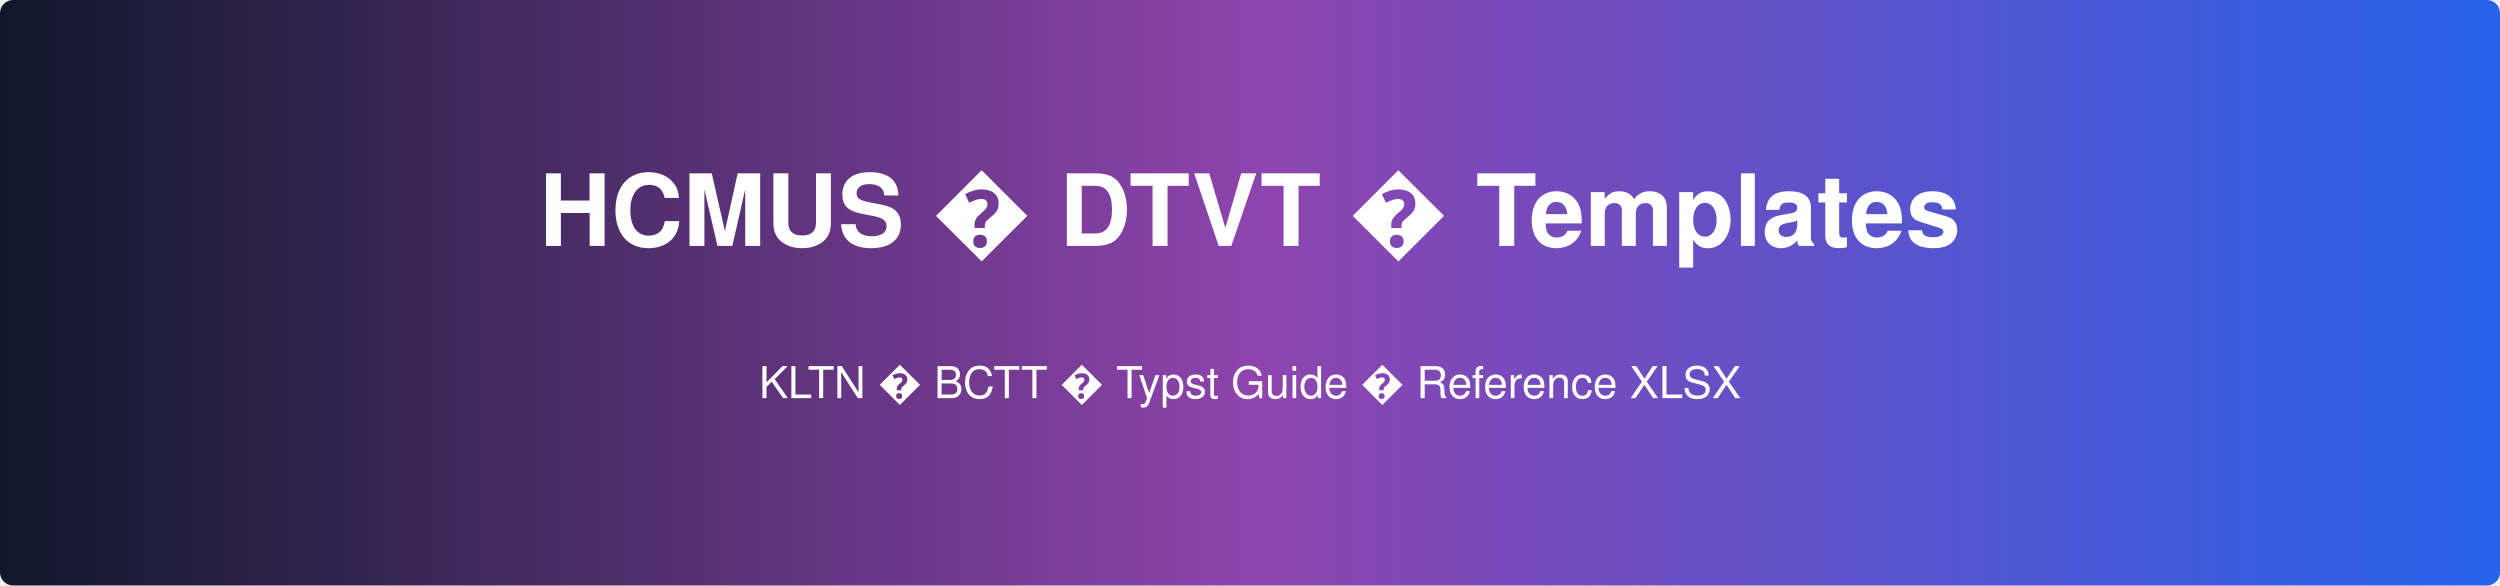
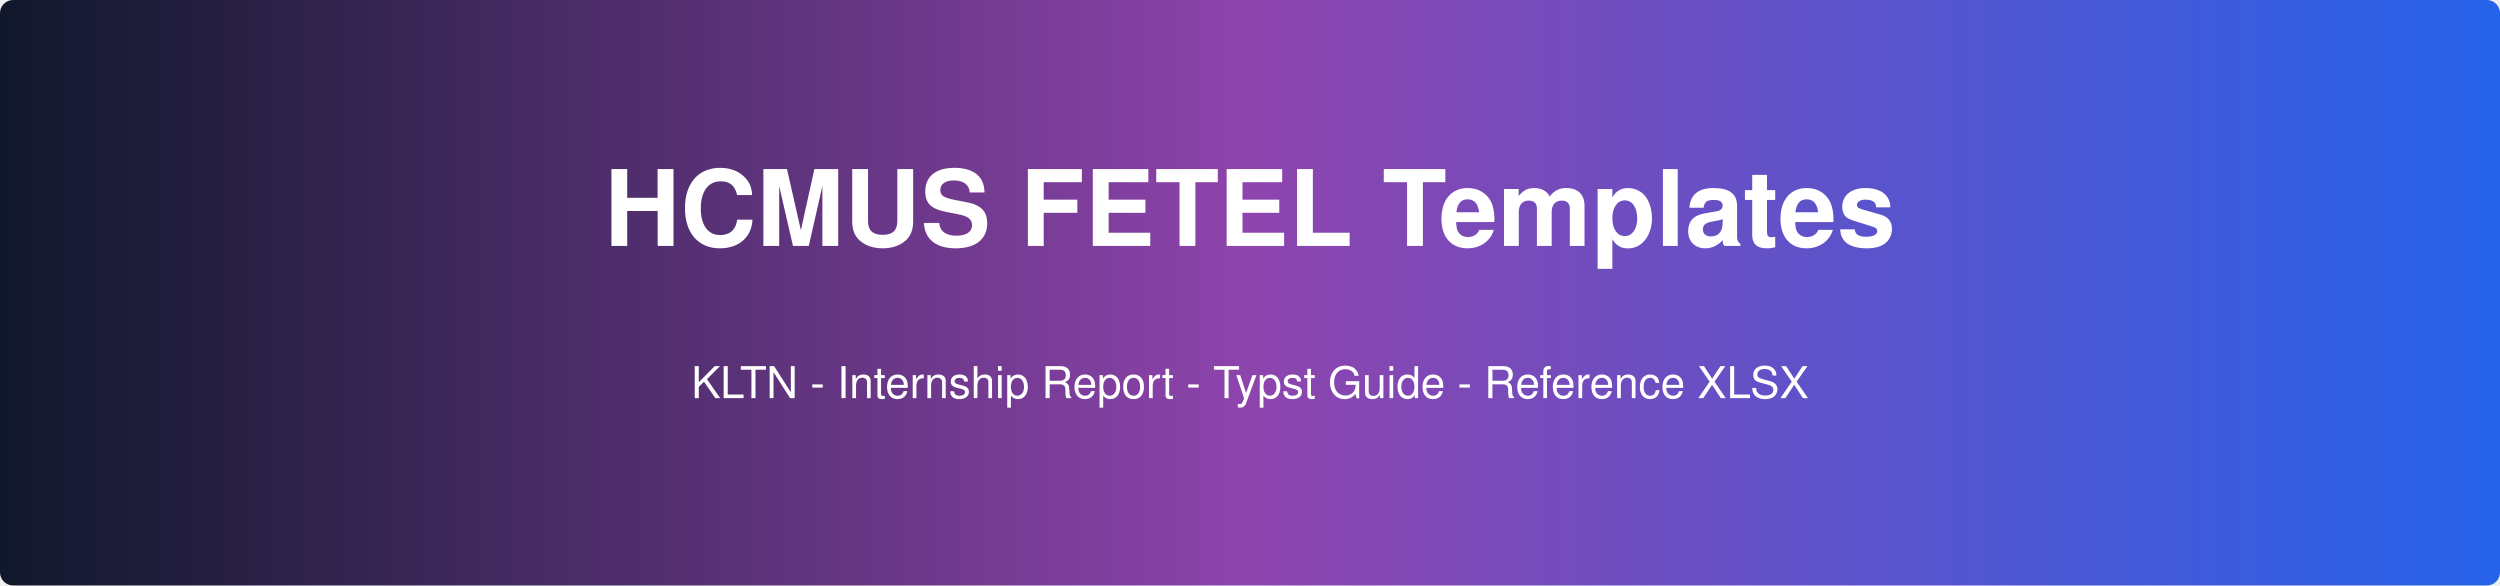
<svg xmlns="http://www.w3.org/2000/svg" width="854" height="200" viewBox="0 0 854 200">
  <style>
-       .text {   font-size: 34px;   font-weight: 700;   font-family: -apple-system,BlinkMacSystemFont,Segoe UI,Helvetica,Arial,sans-serif,Apple Color Emoji,Segoe UI Emoji;  } .desc {   font-size: 15px;   font-weight: 500;   font-family: -apple-system,BlinkMacSystemFont,Segoe UI,Helvetica,Arial,sans-serif,Apple Color Emoji,Segoe UI Emoji;  } 
+       .text {   font-size: 36px;   font-weight: 700;   font-family: -apple-system,BlinkMacSystemFont,Segoe UI,Helvetica,Arial,sans-serif,Apple Color Emoji,Segoe UI Emoji;  } .desc {   font-size: 15px;   font-weight: 500;   font-family: -apple-system,BlinkMacSystemFont,Segoe UI,Helvetica,Arial,sans-serif,Apple Color Emoji,Segoe UI Emoji;  } 
      .text, .desc {   animation: fadeIn 1.2s ease-in-out forwards;  } @keyframes fadeIn {   from {     opacity: 0;   }   to {     opacity: 1;   }  } 
    </style>
  <svg viewBox="0 0 854 200">
    <defs>
      <linearGradient id="linear" x1="0%" y1="0%" x2="100%" y2="0%">
        <stop offset="0%" stop-color="#0f172a" />
        <stop offset="50%" stop-color="#8e44ad" />
        <stop offset="100%" stop-color="#2563eb" />
      </linearGradient>
    </defs>
    <rect rx="4.5" height="200" width="100%" fill="url(#linear)" stroke-opacity="1" />
  </svg>
-   <text text-anchor="middle" alignment-baseline="middle" x="50%" y="42%" class="text" style="fill:#ffffff;" stroke="#none" stroke-width="1">HCMUS � DTVT � Templates</text>
-   <text text-anchor="middle" alignment-baseline="middle" x="50%" y="68%" class="desc" style="fill:#ffffff;">KLTN � BCTT � Typst Guide � Reference XLSX</text>
+   <text text-anchor="middle" alignment-baseline="middle" x="50%" y="42%" class="text" style="fill:#ffffff;" stroke="#none" stroke-width="1">HCMUS FETEL Templates</text>
+   <text text-anchor="middle" alignment-baseline="middle" x="50%" y="68%" class="desc" style="fill:#ffffff;">KLTN - Internship Report - Typst Guide - Reference XLSX</text>
</svg>
